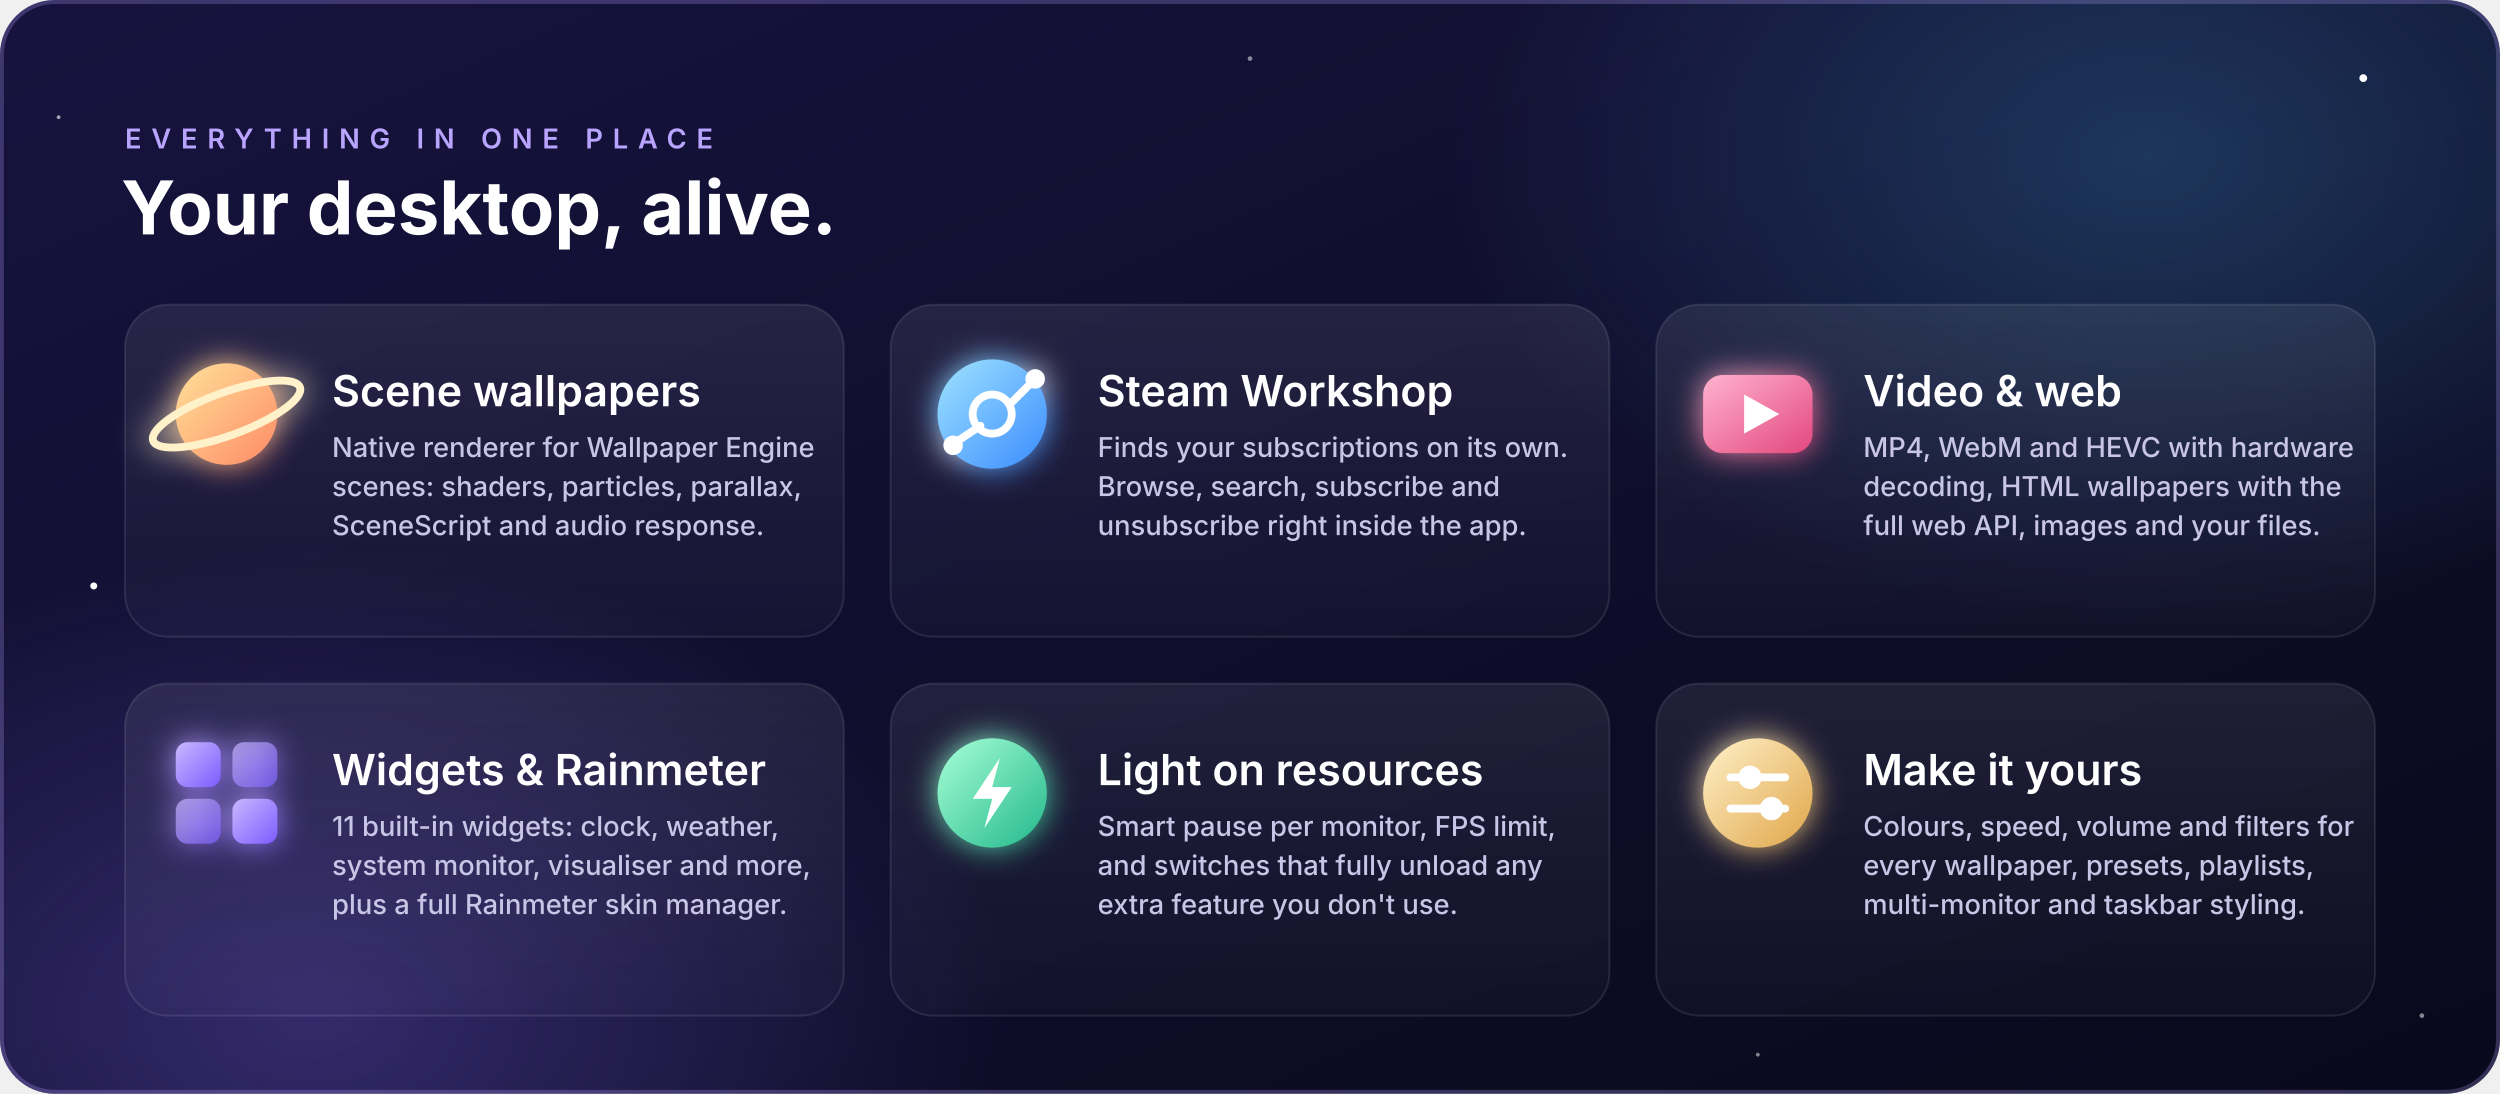
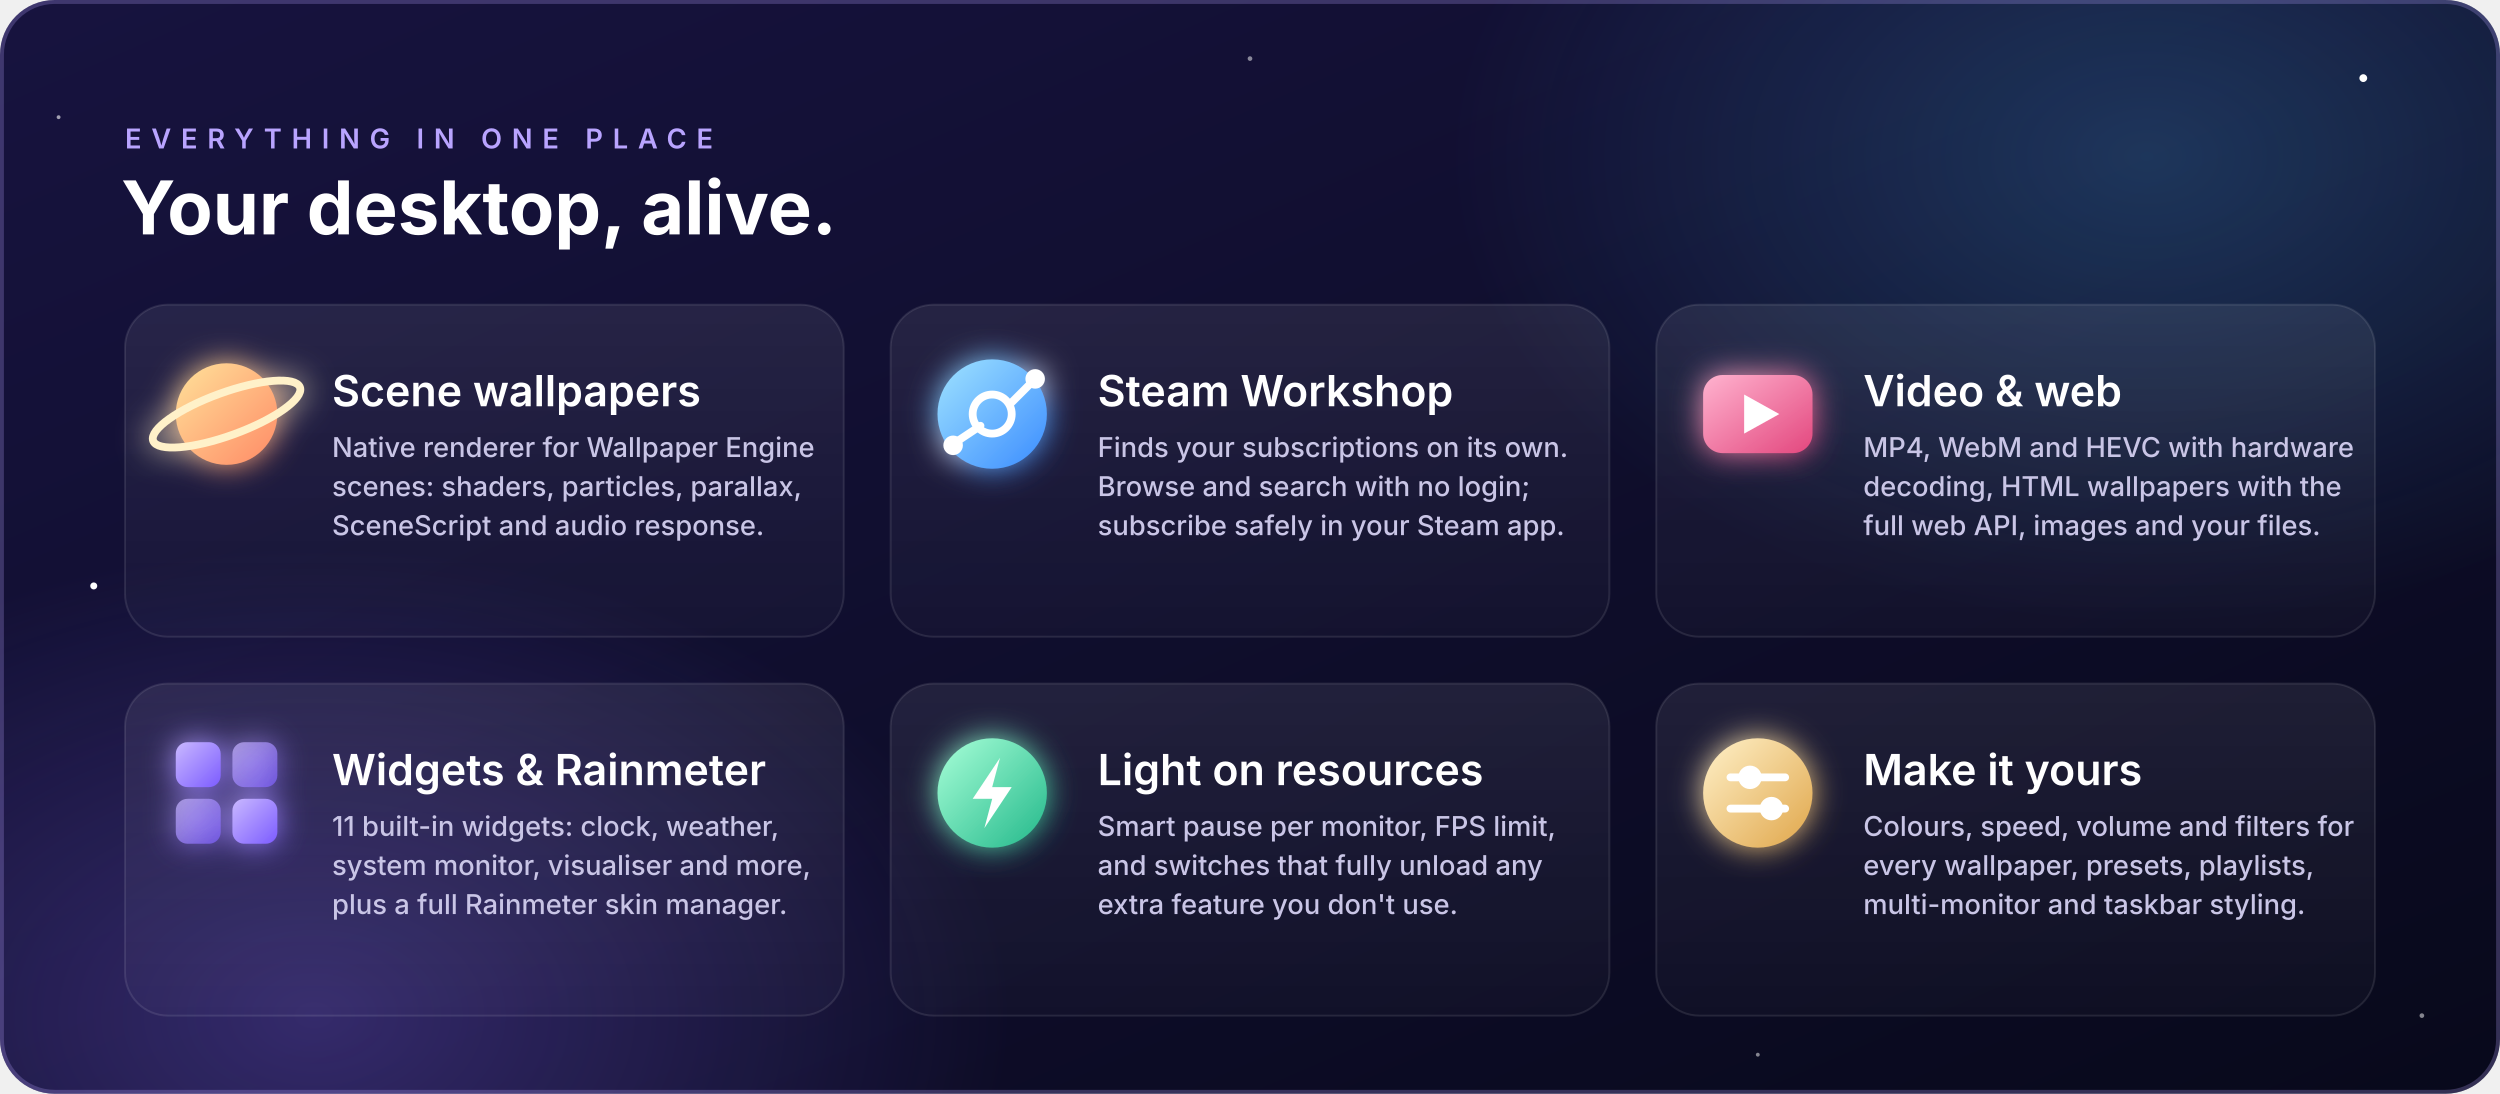
<svg xmlns="http://www.w3.org/2000/svg" viewBox="0 0 1280 560" width="1280" height="560">
  <defs>
    <linearGradient id="bg" x1="0" y1="0" x2="1" y2="1">
      <stop offset="0" stop-color="#17133f" />
      <stop offset="1" stop-color="#08091b" />
    </linearGradient>
    <radialGradient id="neb" cx="0.5" cy="0.5" r="0.5">
      <stop offset="0" stop-color="#4fc3ff" stop-opacity="0.22" />
      <stop offset="1" stop-color="#4fc3ff" stop-opacity="0" />
    </radialGradient>
    <radialGradient id="neb2" cx="0.5" cy="0.5" r="0.5">
      <stop offset="0" stop-color="#8b6cff" stop-opacity="0.3" />
      <stop offset="1" stop-color="#8b6cff" stop-opacity="0" />
    </radialGradient>
    <linearGradient id="tile" x1="0" y1="0" x2="0" y2="1">
      <stop offset="0" stop-color="#ffffff" stop-opacity="0.08" />
      <stop offset="1" stop-color="#ffffff" stop-opacity="0.02" />
    </linearGradient>
    <linearGradient id="g1" x1="0" y1="0" x2="1" y2="1">
      <stop offset="0" stop-color="#ffe29a" />
      <stop offset="1" stop-color="#ff8a65" />
    </linearGradient>
    <linearGradient id="g2" x1="0" y1="0" x2="1" y2="1">
      <stop offset="0" stop-color="#c9b8ff" />
      <stop offset="1" stop-color="#7c5cff" />
    </linearGradient>
    <linearGradient id="g3" x1="0" y1="0" x2="1" y2="1">
      <stop offset="0" stop-color="#9fe3ff" />
      <stop offset="1" stop-color="#3b8cff" />
    </linearGradient>
    <linearGradient id="g4" x1="0" y1="0" x2="1" y2="1">
      <stop offset="0" stop-color="#ffb3cf" />
      <stop offset="1" stop-color="#e3477e" />
    </linearGradient>
    <linearGradient id="g5" x1="0" y1="0" x2="1" y2="1">
      <stop offset="0" stop-color="#a8ffd8" />
      <stop offset="1" stop-color="#22b88a" />
    </linearGradient>
    <linearGradient id="g6" x1="0" y1="0" x2="1" y2="1">
      <stop offset="0" stop-color="#fff1c9" />
      <stop offset="1" stop-color="#e0a64a" />
    </linearGradient>
    <filter id="glow" x="-0.5" y="-0.5" width="2" height="2">
      <feGaussianBlur stdDeviation="8" result="b" />
      <feMerge>
        <feMergeNode in="b" />
        <feMergeNode in="SourceGraphic" />
      </feMerge>
    </filter>
    <clipPath id="card">
      <rect width="1280" height="560" rx="28" />
    </clipPath>
    <style>
      text { font-family: 'Segoe UI Variable Display','Segoe UI','Inter','Helvetica Neue',Arial,sans-serif; }
      .bob { animation: bob 4.5s ease-in-out infinite; }
      @keyframes bob { 0%,100% { transform: translateY(0) } 50% { transform: translateY(-5px) } }
      .b2 { animation-delay: -.75s } .b3 { animation-delay: -1.5s } .b4 { animation-delay: -2.25s } .b5 { animation-delay: -3s } .b6 { animation-delay: -3.75s }
      .tw { animation: tw 3.2s ease-in-out infinite; transform-box: fill-box; transform-origin: center; }
      @keyframes tw { 0%,100% { opacity: .3; transform: scale(.7) } 50% { opacity: 1; transform: scale(1.1) } }
    </style>
  </defs>
  <g clip-path="url(#card)">
    <rect width="1280" height="560" fill="url(#bg)" />
    <ellipse cx="1100" cy="80" rx="360" ry="240" fill="url(#neb)" />
    <ellipse cx="160" cy="520" rx="360" ry="240" fill="url(#neb2)" />
    <g fill="#fff">
      <circle cx="640" cy="30" r="1.2" opacity=".5" />
      <circle cx="1240" cy="520" r="1.2" opacity=".5" />
      <circle cx="30" cy="60" r="1" opacity=".6" />
      <circle cx="900" cy="540" r="1" opacity=".5" />
      <circle class="tw" cx="1210" cy="40" r="2" />
      <circle class="tw" style="animation-delay:-1.4s" cx="48" cy="300" r="1.8" />
    </g>
    <text x="64" y="76" font-size="14" letter-spacing="5" fill="#b9a4ff" font-weight="600">EVERYTHING IN ONE PLACE</text>
    <text x="62" y="120" font-size="38" font-weight="700" fill="#fff">Your desktop, alive.</text>
    <g font-weight="600">
      <g transform="translate(64 156)">
        <g class="bob">
          <rect width="368" height="170" rx="22" fill="url(#tile)" stroke="#fff" stroke-opacity=".1" />
          <g transform="translate(52 56)" filter="url(#glow)">
            <circle r="26" fill="url(#g1)" />
            <ellipse rx="40" ry="11" fill="none" stroke="#fff1c9" stroke-width="4" transform="rotate(-20)" />
          </g>
          <text x="106" y="52" font-size="22" fill="#fff">Scene wallpapers</text>
          <text x="106" y="78" font-size="14" fill="#c9c5e6" font-weight="500">Native renderer for Wallpaper Engine</text>
          <text x="106" y="98" font-size="14" fill="#c9c5e6" font-weight="500">scenes: shaders, particles, parallax,</text>
          <text x="106" y="118" font-size="14" fill="#c9c5e6" font-weight="500">SceneScript and audio response.</text>
        </g>
      </g>
      <g transform="translate(456 156)">
        <g class="bob b2">
          <rect width="368" height="170" rx="22" fill="url(#tile)" stroke="#fff" stroke-opacity=".1" />
          <g transform="translate(52 56)" filter="url(#glow)">
            <circle r="28" fill="url(#g3)" />
            <circle r="10" fill="none" stroke="#fff" stroke-width="4" />
            <path d="M-18 14 L-6 6 M10 -6 L20 -16" stroke="#fff" stroke-width="4" stroke-linecap="round" />
            <circle cx="-20" cy="16" r="5" fill="#fff" />
            <circle cx="22" cy="-18" r="5" fill="#fff" />
          </g>
          <text x="106" y="52" font-size="22" fill="#fff">Steam Workshop</text>
          <text x="106" y="78" font-size="14" fill="#c9c5e6" font-weight="500">Finds your subscriptions on its own.</text>
-           <text x="106" y="98" font-size="14" fill="#c9c5e6" font-weight="500">Browse, search, subscribe and</text>
-           <text x="106" y="118" font-size="14" fill="#c9c5e6" font-weight="500">unsubscribe right inside the app.</text>
+           <text x="106" y="98" font-size="14" fill="#c9c5e6" font-weight="500">Browse and search with no login;</text>
+           <text x="106" y="118" font-size="14" fill="#c9c5e6" font-weight="500">subscribe safely in your Steam app.</text>
        </g>
      </g>
      <g transform="translate(848 156)">
        <g class="bob b3">
          <rect width="368" height="170" rx="22" fill="url(#tile)" stroke="#fff" stroke-opacity=".1" />
          <g transform="translate(52 56)" filter="url(#glow)">
            <rect x="-28" y="-20" width="56" height="40" rx="10" fill="url(#g4)" />
            <path d="M-7 -10 L11 0 L-7 10 Z" fill="#fff" />
          </g>
          <text x="106" y="52" font-size="22" fill="#fff">Video &amp; web</text>
          <text x="106" y="78" font-size="14" fill="#c9c5e6" font-weight="500">MP4, WebM and HEVC with hardware</text>
          <text x="106" y="98" font-size="14" fill="#c9c5e6" font-weight="500">decoding, HTML wallpapers with the</text>
          <text x="106" y="118" font-size="14" fill="#c9c5e6" font-weight="500">full web API, images and your files.</text>
        </g>
      </g>
      <g transform="translate(64 350)">
        <g class="bob b4">
          <rect width="368" height="170" rx="22" fill="url(#tile)" stroke="#fff" stroke-opacity=".1" />
          <g transform="translate(52 56)" filter="url(#glow)">
            <rect x="-26" y="-26" width="23" height="23" rx="6" fill="url(#g2)" />
            <rect x="3" y="-26" width="23" height="23" rx="6" fill="url(#g2)" opacity=".7" />
            <rect x="-26" y="3" width="23" height="23" rx="6" fill="url(#g2)" opacity=".7" />
            <rect x="3" y="3" width="23" height="23" rx="6" fill="url(#g2)" />
          </g>
          <text x="106" y="52" font-size="22" fill="#fff">Widgets &amp; Rainmeter</text>
          <text x="106" y="78" font-size="14" fill="#c9c5e6" font-weight="500">11 built-in widgets: clock, weather,</text>
          <text x="106" y="98" font-size="14" fill="#c9c5e6" font-weight="500">system monitor, visualiser and more,</text>
          <text x="106" y="118" font-size="14" fill="#c9c5e6" font-weight="500">plus a full Rainmeter skin manager.</text>
        </g>
      </g>
      <g transform="translate(456 350)">
        <g class="bob b5">
          <rect width="368" height="170" rx="22" fill="url(#tile)" stroke="#fff" stroke-opacity=".1" />
          <g transform="translate(52 56)" filter="url(#glow)">
            <circle r="28" fill="url(#g5)" />
            <path d="M4 -18 L-10 3 L0 3 L-4 18 L10 -3 L0 -3 Z" fill="#fff" />
          </g>
          <text x="106" y="52" font-size="22" fill="#fff">Light on resources</text>
          <text x="106" y="78" font-size="14" fill="#c9c5e6" font-weight="500">Smart pause per monitor, FPS limit,</text>
          <text x="106" y="98" font-size="14" fill="#c9c5e6" font-weight="500">and switches that fully unload any</text>
          <text x="106" y="118" font-size="14" fill="#c9c5e6" font-weight="500">extra feature you don't use.</text>
        </g>
      </g>
      <g transform="translate(848 350)">
        <g class="bob b6">
          <rect width="368" height="170" rx="22" fill="url(#tile)" stroke="#fff" stroke-opacity=".1" />
          <g transform="translate(52 56)" filter="url(#glow)">
            <circle r="28" fill="url(#g6)" />
            <path d="M-14 -8 H14 M-14 8 H14" stroke="#fff" stroke-width="4" stroke-linecap="round" />
            <circle cx="-4" cy="-8" r="6" fill="#fff" />
            <circle cx="7" cy="8" r="6" fill="#fff" />
          </g>
          <text x="106" y="52" font-size="22" fill="#fff">Make it yours</text>
          <text x="106" y="78" font-size="14" fill="#c9c5e6" font-weight="500">Colours, speed, volume and filters for</text>
          <text x="106" y="98" font-size="14" fill="#c9c5e6" font-weight="500">every wallpaper, presets, playlists,</text>
          <text x="106" y="118" font-size="14" fill="#c9c5e6" font-weight="500">multi-monitor and taskbar styling.</text>
        </g>
      </g>
    </g>
  </g>
  <rect x="1" y="1" width="1278" height="558" rx="27" fill="none" stroke="#b9a4ff" stroke-opacity=".25" stroke-width="2" />
</svg>
